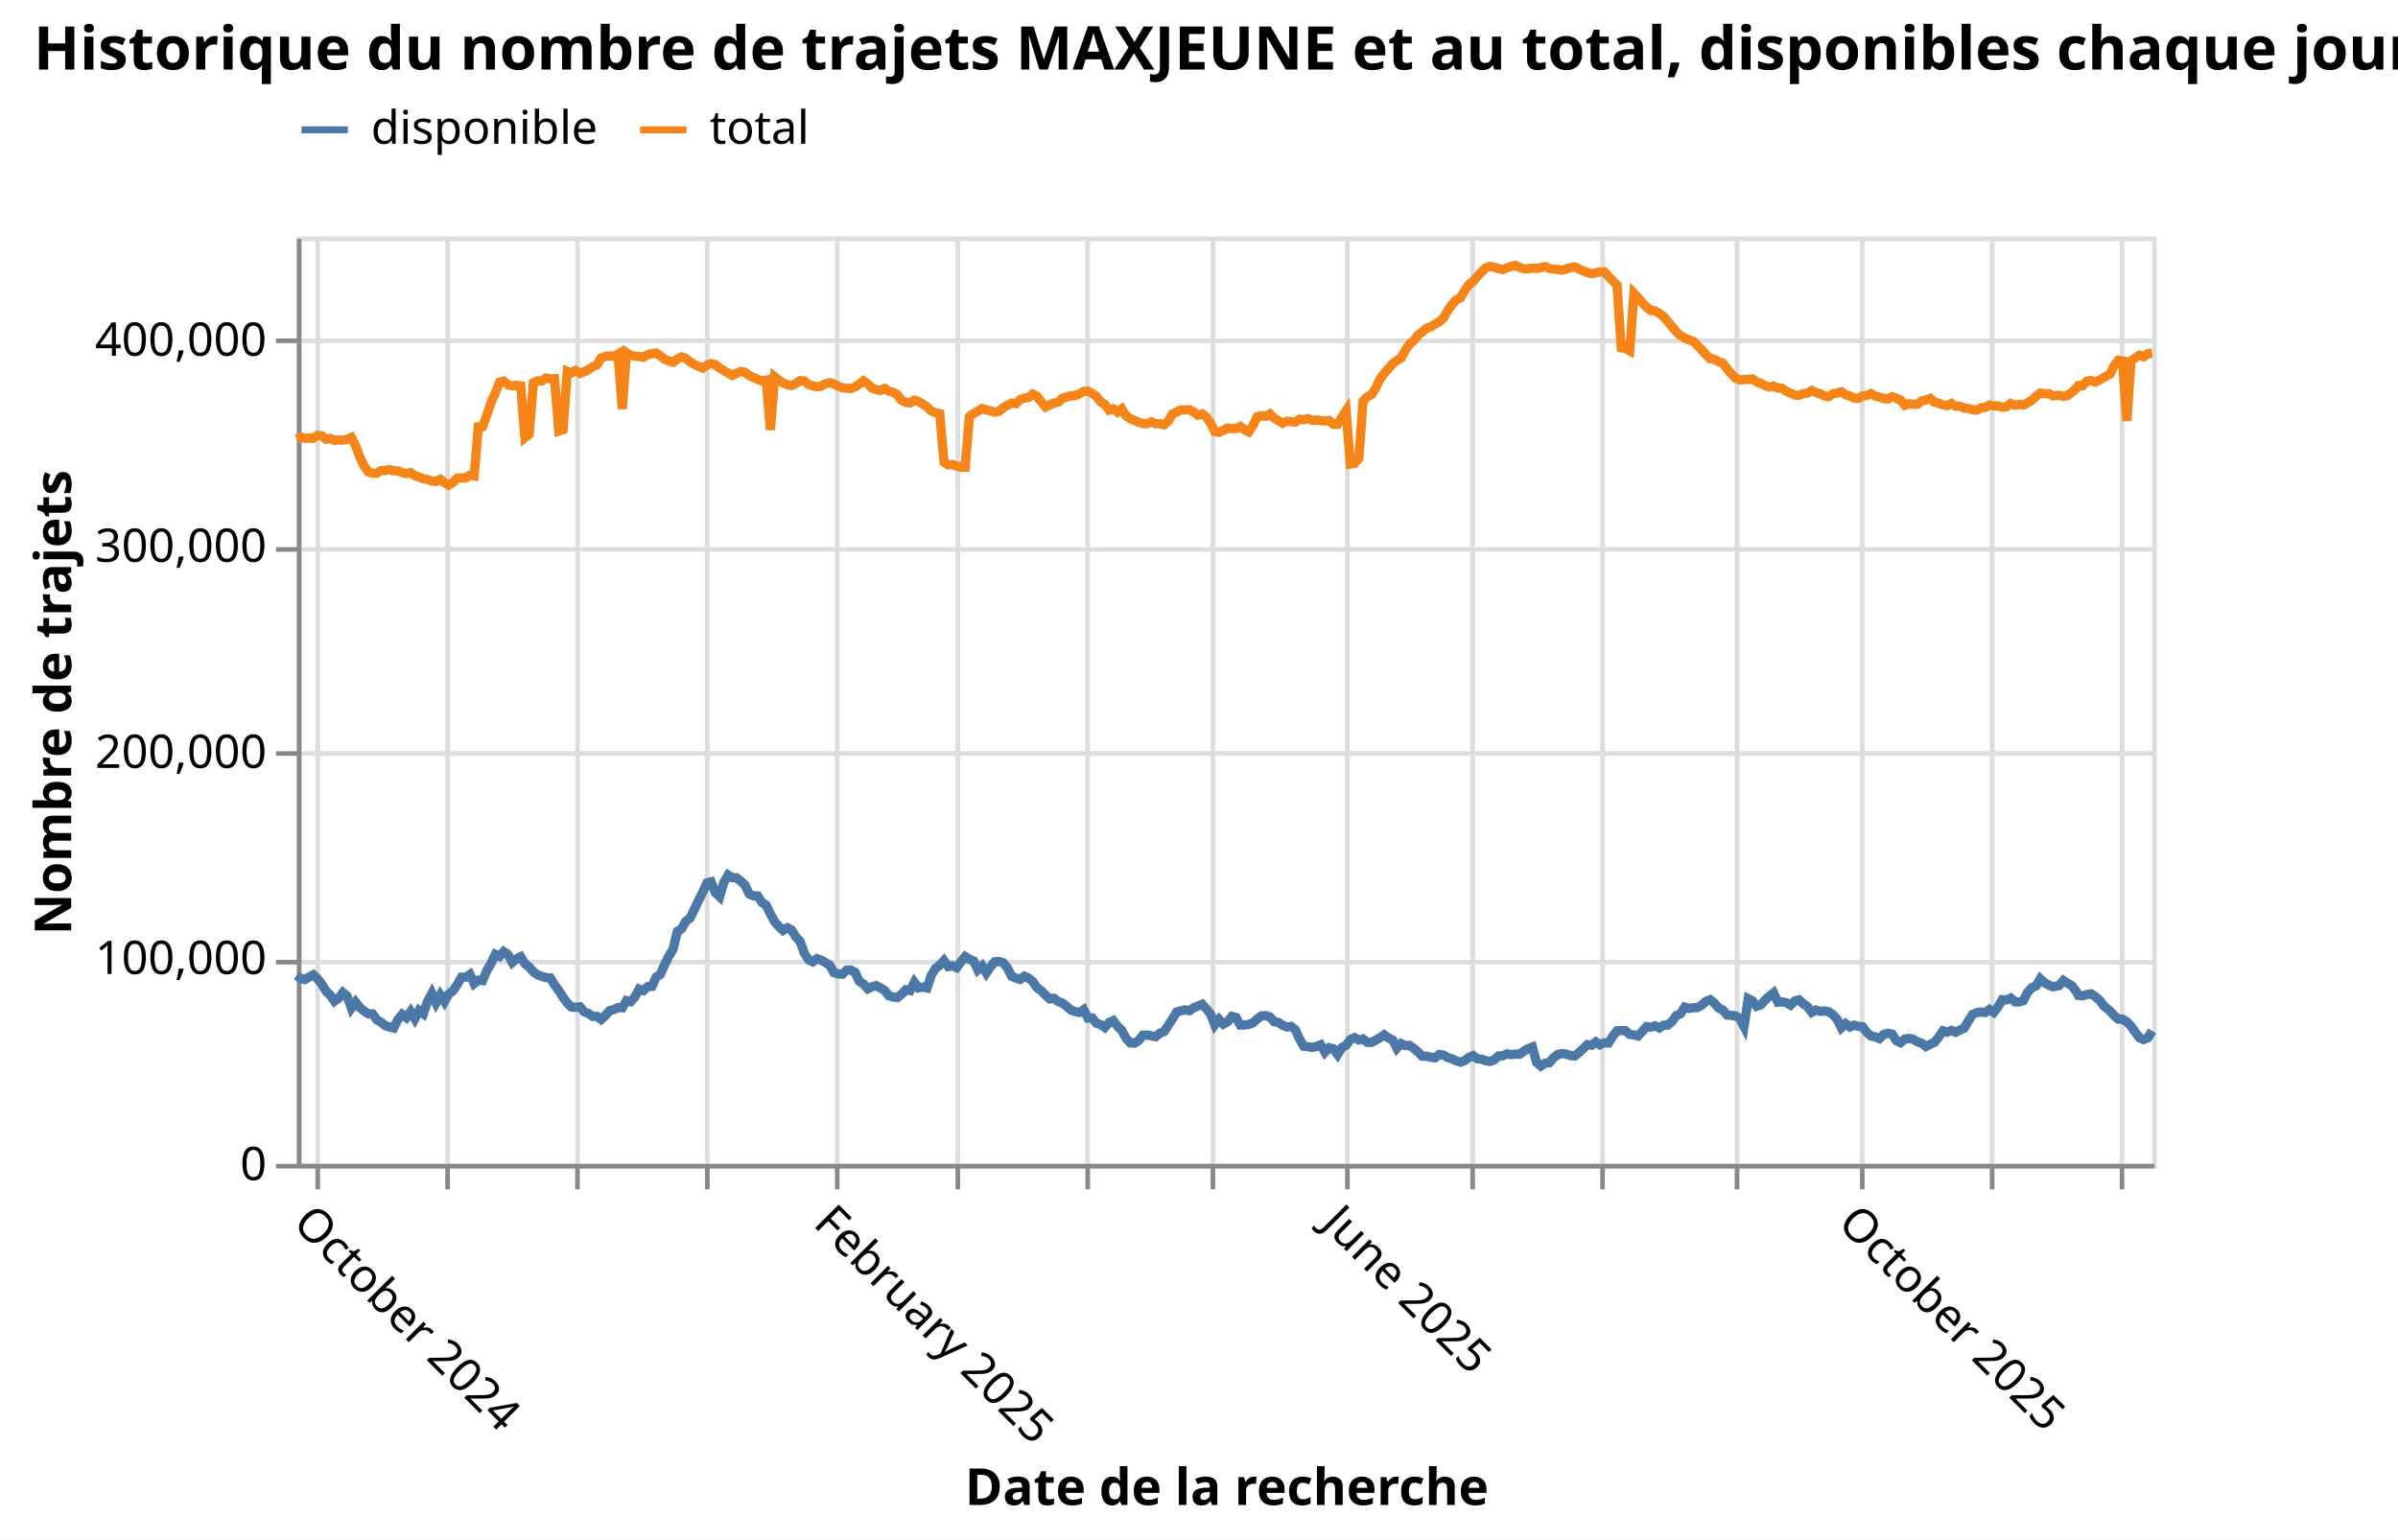
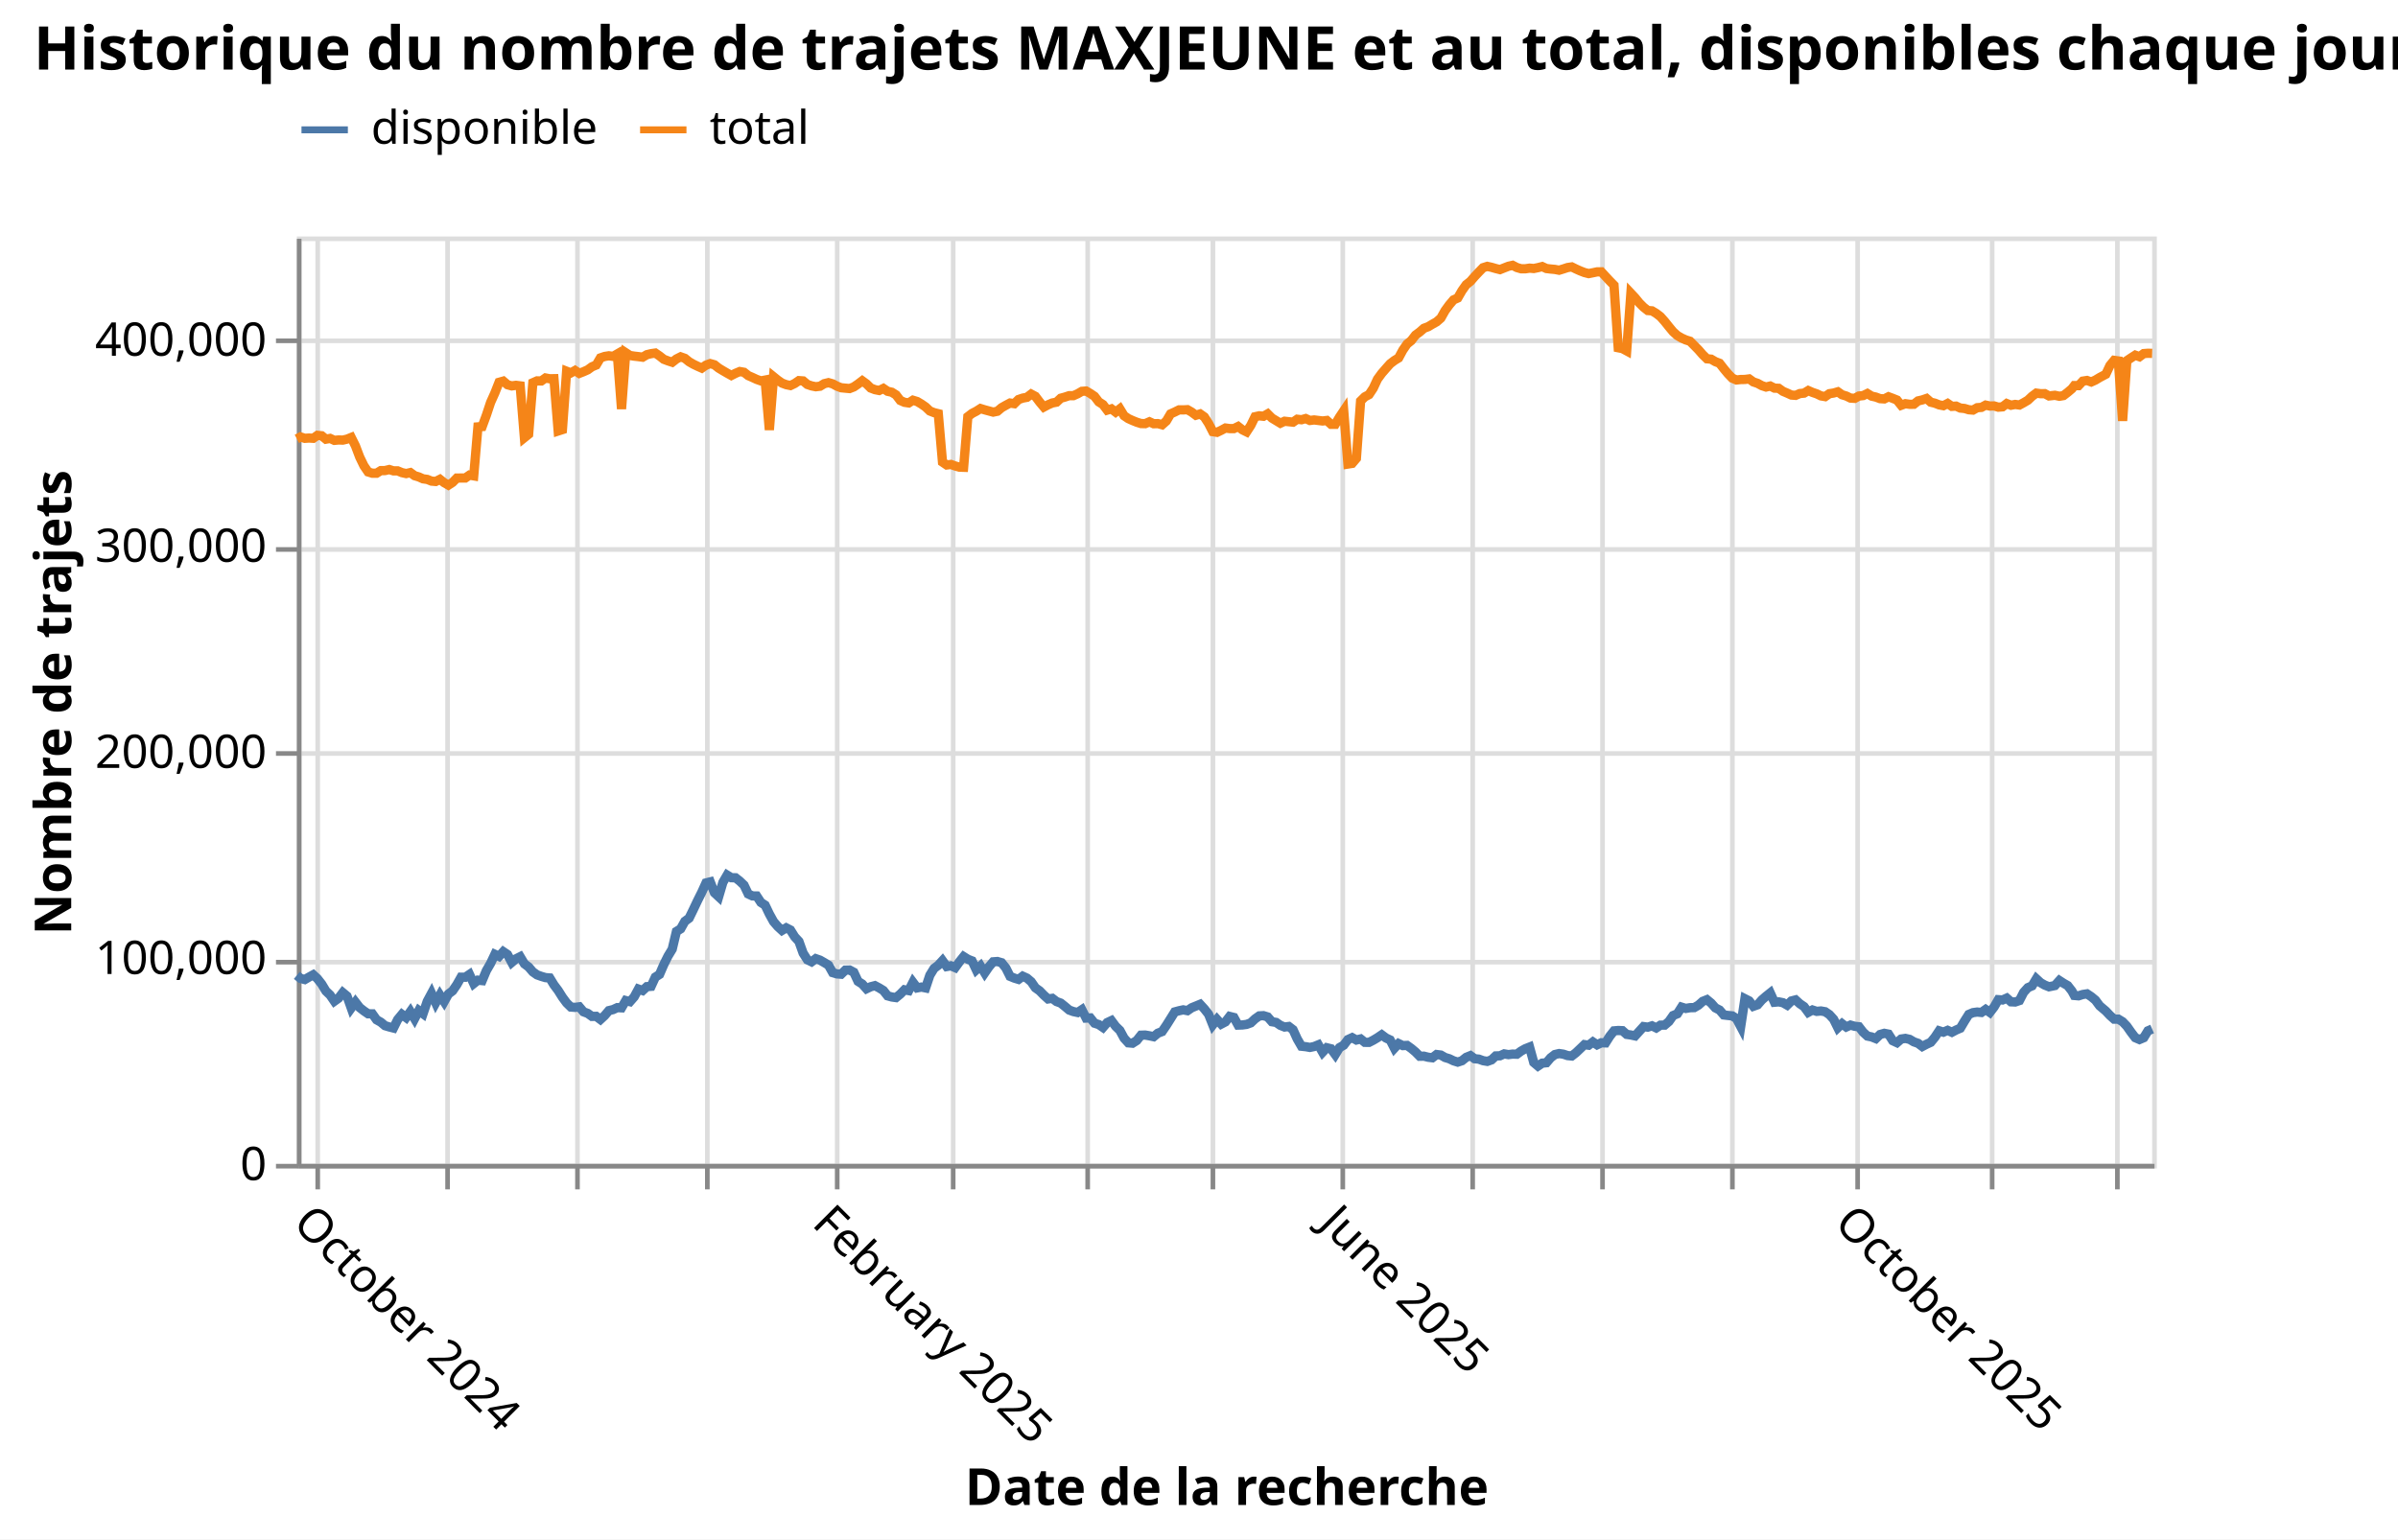
<svg xmlns="http://www.w3.org/2000/svg" version="1.1" class="marks" width="517" height="332" viewBox="0 0 517 332">
  <rect width="517" height="332" fill="white" />
  <g fill="none" stroke-miterlimit="10" transform="translate(64,51)">
    <g class="mark-group role-frame root" role="graphics-object" aria-roledescription="group mark container">
      <g transform="translate(0,0)">
        <path class="background" aria-hidden="true" d="M0.5,0.5h400v200h-400Z" stroke="#ddd" />
        <g>
          <g class="mark-group role-axis" aria-hidden="true">
            <g transform="translate(0.5,200.5)">
              <path class="background" aria-hidden="true" d="M0,0h0v0h0Z" pointer-events="none" />
              <g>
                <g class="mark-rule role-axis-grid" pointer-events="none">
                  <line transform="translate(4,-200)" x2="0" y2="200" stroke="#ddd" stroke-width="1" opacity="1" />
                  <line transform="translate(32,-200)" x2="0" y2="200" stroke="#ddd" stroke-width="1" opacity="1" />
                  <line transform="translate(60,-200)" x2="0" y2="200" stroke="#ddd" stroke-width="1" opacity="1" />
                  <line transform="translate(88,-200)" x2="0" y2="200" stroke="#ddd" stroke-width="1" opacity="1" />
                  <line transform="translate(116,-200)" x2="0" y2="200" stroke="#ddd" stroke-width="1" opacity="1" />
-                   <line transform="translate(142,-200)" x2="0" y2="200" stroke="#ddd" stroke-width="1" opacity="1" />
+                   <line transform="translate(141,-200)" x2="0" y2="200" stroke="#ddd" stroke-width="1" opacity="1" />
                  <line transform="translate(170,-200)" x2="0" y2="200" stroke="#ddd" stroke-width="1" opacity="1" />
                  <line transform="translate(197,-200)" x2="0" y2="200" stroke="#ddd" stroke-width="1" opacity="1" />
-                   <line transform="translate(226,-200)" x2="0" y2="200" stroke="#ddd" stroke-width="1" opacity="1" />
+                   <line transform="translate(225,-200)" x2="0" y2="200" stroke="#ddd" stroke-width="1" opacity="1" />
                  <line transform="translate(253,-200)" x2="0" y2="200" stroke="#ddd" stroke-width="1" opacity="1" />
                  <line transform="translate(281,-200)" x2="0" y2="200" stroke="#ddd" stroke-width="1" opacity="1" />
-                   <line transform="translate(310,-200)" x2="0" y2="200" stroke="#ddd" stroke-width="1" opacity="1" />
-                   <line transform="translate(337,-200)" x2="0" y2="200" stroke="#ddd" stroke-width="1" opacity="1" />
+                   <line transform="translate(309,-200)" x2="0" y2="200" stroke="#ddd" stroke-width="1" opacity="1" />
+                   <line transform="translate(336,-200)" x2="0" y2="200" stroke="#ddd" stroke-width="1" opacity="1" />
                  <line transform="translate(365,-200)" x2="0" y2="200" stroke="#ddd" stroke-width="1" opacity="1" />
-                   <line transform="translate(393,-200)" x2="0" y2="200" stroke="#ddd" stroke-width="1" opacity="1" />
+                   <line transform="translate(392,-200)" x2="0" y2="200" stroke="#ddd" stroke-width="1" opacity="1" />
                </g>
              </g>
              <path class="foreground" aria-hidden="true" d="" pointer-events="none" display="none" />
            </g>
          </g>
          <g class="mark-group role-axis" aria-hidden="true">
            <g transform="translate(0.5,0.5)">
              <path class="background" aria-hidden="true" d="M0,0h0v0h0Z" pointer-events="none" />
              <g>
                <g class="mark-rule role-axis-grid" pointer-events="none">
                  <line transform="translate(0,200)" x2="400" y2="0" stroke="#ddd" stroke-width="1" opacity="1" />
                  <line transform="translate(0,156)" x2="400" y2="0" stroke="#ddd" stroke-width="1" opacity="1" />
                  <line transform="translate(0,111)" x2="400" y2="0" stroke="#ddd" stroke-width="1" opacity="1" />
                  <line transform="translate(0,67)" x2="400" y2="0" stroke="#ddd" stroke-width="1" opacity="1" />
                  <line transform="translate(0,22)" x2="400" y2="0" stroke="#ddd" stroke-width="1" opacity="1" />
                </g>
              </g>
              <path class="foreground" aria-hidden="true" d="" pointer-events="none" display="none" />
            </g>
          </g>
          <g class="mark-group role-axis" role="graphics-symbol" aria-roledescription="axis" aria-label="X-axis titled 'Date de la recherche' for a time scale with values from September 2024 to December 2025">
            <g transform="translate(0.5,200.5)">
              <path class="background" aria-hidden="true" d="M0,0h0v0h0Z" pointer-events="none" />
              <g>
                <g class="mark-rule role-axis-tick" pointer-events="none">
                  <line transform="translate(4,0)" x2="0" y2="5" stroke="#888" stroke-width="1" opacity="1" />
                  <line transform="translate(32,0)" x2="0" y2="5" stroke="#888" stroke-width="1" opacity="1" />
                  <line transform="translate(60,0)" x2="0" y2="5" stroke="#888" stroke-width="1" opacity="1" />
                  <line transform="translate(88,0)" x2="0" y2="5" stroke="#888" stroke-width="1" opacity="1" />
                  <line transform="translate(116,0)" x2="0" y2="5" stroke="#888" stroke-width="1" opacity="1" />
-                   <line transform="translate(142,0)" x2="0" y2="5" stroke="#888" stroke-width="1" opacity="1" />
+                   <line transform="translate(141,0)" x2="0" y2="5" stroke="#888" stroke-width="1" opacity="1" />
                  <line transform="translate(170,0)" x2="0" y2="5" stroke="#888" stroke-width="1" opacity="1" />
                  <line transform="translate(197,0)" x2="0" y2="5" stroke="#888" stroke-width="1" opacity="1" />
-                   <line transform="translate(226,0)" x2="0" y2="5" stroke="#888" stroke-width="1" opacity="1" />
+                   <line transform="translate(225,0)" x2="0" y2="5" stroke="#888" stroke-width="1" opacity="1" />
                  <line transform="translate(253,0)" x2="0" y2="5" stroke="#888" stroke-width="1" opacity="1" />
                  <line transform="translate(281,0)" x2="0" y2="5" stroke="#888" stroke-width="1" opacity="1" />
-                   <line transform="translate(310,0)" x2="0" y2="5" stroke="#888" stroke-width="1" opacity="1" />
-                   <line transform="translate(337,0)" x2="0" y2="5" stroke="#888" stroke-width="1" opacity="1" />
+                   <line transform="translate(309,0)" x2="0" y2="5" stroke="#888" stroke-width="1" opacity="1" />
+                   <line transform="translate(336,0)" x2="0" y2="5" stroke="#888" stroke-width="1" opacity="1" />
                  <line transform="translate(365,0)" x2="0" y2="5" stroke="#888" stroke-width="1" opacity="1" />
-                   <line transform="translate(393,0)" x2="0" y2="5" stroke="#888" stroke-width="1" opacity="1" />
+                   <line transform="translate(392,0)" x2="0" y2="5" stroke="#888" stroke-width="1" opacity="1" />
                </g>
                <g class="mark-text role-axis-label" pointer-events="none">
-                   <text text-anchor="start" transform="translate(3.986073,7) rotate(45) translate(0,8)" font-family="sans-serif" font-size="10px" fill="#000" opacity="1">October 2024</text>
-                   <text text-anchor="start" transform="translate(32.27672,7) rotate(45) translate(0,8)" font-family="sans-serif" font-size="10px" fill="#000" opacity="0">November 2024</text>
-                   <text text-anchor="start" transform="translate(59.65477,7) rotate(45) translate(0,8)" font-family="sans-serif" font-size="10px" fill="#000" opacity="0">December 2024</text>
-                   <text text-anchor="start" transform="translate(87.94543,7) rotate(45) translate(0,8)" font-family="sans-serif" font-size="10px" fill="#000" opacity="0">January 2025</text>
-                   <text text-anchor="start" transform="translate(116.2361,7) rotate(45) translate(0,8)" font-family="sans-serif" font-size="10px" fill="#000" opacity="1">February 2025</text>
-                   <text text-anchor="start" transform="translate(141.7889,7) rotate(45) translate(0,8)" font-family="sans-serif" font-size="10px" fill="#000" opacity="0">March 2025</text>
-                   <text text-anchor="start" transform="translate(170.0796,7) rotate(45) translate(0,8)" font-family="sans-serif" font-size="10px" fill="#000" opacity="0">April 2025</text>
-                   <text text-anchor="start" transform="translate(197.4576,7) rotate(45) translate(0,8)" font-family="sans-serif" font-size="10px" fill="#000" opacity="0">May 2025</text>
-                   <text text-anchor="start" transform="translate(225.7483,7) rotate(45) translate(0,8)" font-family="sans-serif" font-size="10px" fill="#000" opacity="1">June 2025</text>
-                   <text text-anchor="start" transform="translate(253.1263,7) rotate(45) translate(0,8)" font-family="sans-serif" font-size="10px" fill="#000" opacity="0">July 2025</text>
-                   <text text-anchor="start" transform="translate(281.417,7) rotate(45) translate(0,8)" font-family="sans-serif" font-size="10px" fill="#000" opacity="0">August 2025</text>
-                   <text text-anchor="start" transform="translate(309.7076,7) rotate(45) translate(0,8)" font-family="sans-serif" font-size="10px" fill="#000" opacity="0">September 2025</text>
-                   <text text-anchor="start" transform="translate(337.0857,7) rotate(45) translate(0,8)" font-family="sans-serif" font-size="10px" fill="#000" opacity="1">October 2025</text>
-                   <text text-anchor="start" transform="translate(365.3763,7) rotate(45) translate(0,8)" font-family="sans-serif" font-size="10px" fill="#000" opacity="0">November 2025</text>
-                   <text text-anchor="start" transform="translate(392.7544,7) rotate(45) translate(0,8)" font-family="sans-serif" font-size="10px" fill="#000" opacity="0">December 2025</text>
+                   <text text-anchor="start" transform="translate(3.976982,7) rotate(45) translate(0,8)" font-family="sans-serif" font-size="10px" fill="#000" opacity="1">October 2024</text>
+                   <text text-anchor="start" transform="translate(32.20311,7) rotate(45) translate(0,8)" font-family="sans-serif" font-size="10px" fill="#000" opacity="0">November 2024</text>
+                   <text text-anchor="start" transform="translate(59.51872,7) rotate(45) translate(0,8)" font-family="sans-serif" font-size="10px" fill="#000" opacity="0">December 2024</text>
+                   <text text-anchor="start" transform="translate(87.74485,7) rotate(45) translate(0,8)" font-family="sans-serif" font-size="10px" fill="#000" opacity="0">January 2025</text>
+                   <text text-anchor="start" transform="translate(115.971,7) rotate(45) translate(0,8)" font-family="sans-serif" font-size="10px" fill="#000" opacity="1">February 2025</text>
+                   <text text-anchor="start" transform="translate(141.4656,7) rotate(45) translate(0,8)" font-family="sans-serif" font-size="10px" fill="#000" opacity="0">March 2025</text>
+                   <text text-anchor="start" transform="translate(169.6917,7) rotate(45) translate(0,8)" font-family="sans-serif" font-size="10px" fill="#000" opacity="0">April 2025</text>
+                   <text text-anchor="start" transform="translate(197.0073,7) rotate(45) translate(0,8)" font-family="sans-serif" font-size="10px" fill="#000" opacity="0">May 2025</text>
+                   <text text-anchor="start" transform="translate(225.2334,7) rotate(45) translate(0,8)" font-family="sans-serif" font-size="10px" fill="#000" opacity="1">June 2025</text>
+                   <text text-anchor="start" transform="translate(252.549,7) rotate(45) translate(0,8)" font-family="sans-serif" font-size="10px" fill="#000" opacity="0">July 2025</text>
+                   <text text-anchor="start" transform="translate(280.7752,7) rotate(45) translate(0,8)" font-family="sans-serif" font-size="10px" fill="#000" opacity="0">August 2025</text>
+                   <text text-anchor="start" transform="translate(309.0013,7) rotate(45) translate(0,8)" font-family="sans-serif" font-size="10px" fill="#000" opacity="0">September 2025</text>
+                   <text text-anchor="start" transform="translate(336.3169,7) rotate(45) translate(0,8)" font-family="sans-serif" font-size="10px" fill="#000" opacity="1">October 2025</text>
+                   <text text-anchor="start" transform="translate(364.543,7) rotate(45) translate(0,8)" font-family="sans-serif" font-size="10px" fill="#000" opacity="0">November 2025</text>
+                   <text text-anchor="start" transform="translate(391.8586,7) rotate(45) translate(0,8)" font-family="sans-serif" font-size="10px" fill="#000" opacity="0">December 2025</text>
                </g>
                <g class="mark-rule role-axis-domain" pointer-events="none">
                  <line transform="translate(0,0)" x2="400" y2="0" stroke="#888" stroke-width="1" opacity="1" />
                </g>
                <g class="mark-text role-axis-title" pointer-events="none">
                  <text text-anchor="middle" transform="translate(200,73.06063)" font-family="sans-serif" font-size="11px" font-weight="bold" fill="#000" opacity="1">Date de la recherche</text>
                </g>
              </g>
              <path class="foreground" aria-hidden="true" d="" pointer-events="none" display="none" />
            </g>
          </g>
          <g class="mark-group role-axis" role="graphics-symbol" aria-roledescription="axis" aria-label="Y-axis titled 'Nombre de trajets' for a linear scale with values from 0 to 450,000">
            <g transform="translate(0.5,0.5)">
              <path class="background" aria-hidden="true" d="M0,0h0v0h0Z" pointer-events="none" />
              <g>
                <g class="mark-rule role-axis-tick" pointer-events="none">
                  <line transform="translate(0,200)" x2="-5" y2="0" stroke="#888" stroke-width="1" opacity="1" />
                  <line transform="translate(0,156)" x2="-5" y2="0" stroke="#888" stroke-width="1" opacity="1" />
                  <line transform="translate(0,111)" x2="-5" y2="0" stroke="#888" stroke-width="1" opacity="1" />
                  <line transform="translate(0,67)" x2="-5" y2="0" stroke="#888" stroke-width="1" opacity="1" />
                  <line transform="translate(0,22)" x2="-5" y2="0" stroke="#888" stroke-width="1" opacity="1" />
                </g>
                <g class="mark-text role-axis-label" pointer-events="none">
                  <text text-anchor="end" transform="translate(-7,203)" font-family="sans-serif" font-size="10px" fill="#000" opacity="1">0</text>
                  <text text-anchor="end" transform="translate(-7,158.5556)" font-family="sans-serif" font-size="10px" fill="#000" opacity="1">100,000</text>
                  <text text-anchor="end" transform="translate(-7,114.1111)" font-family="sans-serif" font-size="10px" fill="#000" opacity="1">200,000</text>
                  <text text-anchor="end" transform="translate(-7,69.66667)" font-family="sans-serif" font-size="10px" fill="#000" opacity="1">300,000</text>
                  <text text-anchor="end" transform="translate(-7,25.22222)" font-family="sans-serif" font-size="10px" fill="#000" opacity="1">400,000</text>
                </g>
                <g class="mark-rule role-axis-domain" pointer-events="none">
                  <line transform="translate(0,200)" x2="0" y2="-200" stroke="#888" stroke-width="1" opacity="1" />
                </g>
                <g class="mark-text role-axis-title" pointer-events="none">
                  <text text-anchor="middle" transform="translate(-47.14746,100) rotate(-90) translate(0,-2)" font-family="sans-serif" font-size="11px" font-weight="bold" fill="#000" opacity="1">Nombre de trajets</text>
                </g>
              </g>
              <path class="foreground" aria-hidden="true" d="" pointer-events="none" display="none" />
            </g>
          </g>
          <g class="mark-group role-scope pathgroup" role="graphics-object" aria-roledescription="group mark container">
            <g transform="translate(0,0)">
              <path class="background" aria-hidden="true" d="M0,0h400v200h-400Z" />
              <g>
                <g class="mark-line role-mark marks" role="graphics-object" aria-roledescription="line mark container">
-                   <path aria-label="Date de la recherche: September 2024; Nombre de trajets: 91488; variable: disponible" role="graphics-symbol" aria-roledescription="line mark" d="M0,159.339L0.802,160.009L1.715,160.25L2.627,159.721L3.54,159.224L4.452,160.066L5.366,161.226L6.278,162.729L7.19,163.599L8.103,164.927L9.015,164.272L9.928,163.069L10.841,163.83L11.753,166.394L12.666,165.123L13.578,166.305L14.491,167.015L15.404,167.638L16.316,167.648L17.229,168.931L18.142,169.444L19.054,170.203L19.967,170.474L20.879,170.704L21.792,168.872L22.704,167.766L23.617,168.451L24.53,167.16L25.442,168.696L26.355,166.936L27.268,167.617L28.18,164.943L29.099,163.236L30.005,165.275L30.918,163.601L31.831,165.017L32.743,163.38L33.656,162.688L34.568,161.357L35.481,159.746L36.393,159.755L37.308,159.142L38.219,161.116L39.131,160.392L40.044,160.483L40.957,158.316L41.869,156.748L42.784,154.82L43.694,155.253L44.607,154.239L45.52,154.859L46.435,156.557L47.345,155.787L48.258,155.331L49.17,156.853L50.082,157.538L50.995,158.599L51.908,159.242L52.82,159.566L53.733,159.835L54.645,159.906L55.558,161.397L56.471,162.616L57.384,164.062L58.296,165.294L59.209,166.184L60.121,166.252L61.035,166.133L61.946,167.211L62.86,167.551L63.772,168.202L64.684,168.182L65.598,168.864L66.51,168.023L67.422,166.956L68.334,166.728L69.247,166.308L70.16,166.35L71.072,164.781L71.985,165.02L72.898,163.984L73.81,162.302L74.723,162.622L75.635,161.783L76.548,161.712L77.46,159.731L78.373,159.145L79.286,157.033L80.198,155.203L81.111,153.702L82.023,149.882L82.936,149.315L83.849,147.688L84.761,147.022L85.674,145.158L86.587,143.235L87.499,141.419L88.412,139.417L89.324,139.184L90.237,141.537L91.149,142.381L92.062,139.298L92.975,137.729L93.887,138.287L94.8,138.306L95.713,139.025L96.626,139.891L97.538,141.793L98.45,142.216L99.363,142.23L100.276,143.622L101.188,144.212L102.101,146.113L103.013,147.762L103.926,148.816L104.839,149.653L105.751,149.103L106.664,149.572L107.576,151.036L108.489,152.019L109.402,154.556L110.314,155.987L111.227,156.427L112.139,155.749L113.052,156.068L113.965,156.588L114.877,157.142L115.79,158.761L116.702,159.033L117.615,159.104L118.528,158.219L119.44,158.195L120.353,158.685L121.265,160.639L122.178,161.217L123.091,162.238L124.003,161.805L124.916,161.569L125.828,162.052L126.741,162.612L127.654,163.765L128.566,164.016L129.479,164.144L130.391,163.397L131.304,162.463L132.217,162.635L133.129,160.836L134.042,162.052L134.954,161.876L135.867,162.061L136.78,159.33L137.692,157.85L138.605,157.162L139.517,156.173L140.43,157.449L141.343,157.287L142.255,157.682L143.168,156.434L144.08,155.299L144.993,155.873L145.906,156.232L146.818,158.153L147.731,157.316L148.643,158.821L149.556,157.497L150.469,156.43L151.381,156.36L152.294,156.624L153.206,157.757L154.119,159.565L155.032,159.94L155.944,160.216L156.857,159.533L157.769,159.946L158.682,160.72L159.595,162.035L160.507,162.685L161.42,163.619L162.332,164.437L163.245,164.308L164.158,164.997L165.07,165.332L165.983,166.06L166.895,166.832L167.808,167.163L168.721,167.356L169.633,166.756L170.546,168.562L171.458,168.524L172.371,169.668L173.284,169.96L174.196,170.583L175.109,169.531L176.021,169.106L176.934,170.336L177.847,171.222L178.759,172.901L179.672,173.898L180.584,173.981L181.497,173.399L182.41,172.256L183.322,172.224L184.235,172.383L185.147,172.577L186.06,171.82L186.973,171.468L187.885,170.136L188.798,168.69L189.71,167.228L190.623,166.981L191.536,166.786L192.448,166.962L193.361,166.335L194.273,165.966L195.186,165.59L196.099,166.577L197.011,167.733L197.924,170.02L198.836,168.846L199.749,169.858L200.662,169.379L201.574,168.202L202.487,168.43L203.399,170.075L204.312,170.046L205.225,169.925L206.137,169.592L207.05,168.736L207.962,168.091L208.875,168.04L209.788,168.317L210.7,169.349L211.613,169.497L212.525,170.13L213.438,170.491L214.351,170.374L215.263,171.072L216.176,173.061L217.088,174.635L218.001,174.731L218.914,174.89L219.826,174.699L220.739,174.329L221.651,175.925L222.564,174.959L223.477,175.182L224.389,176.424L225.302,174.932L226.214,174.408L227.127,173.2L228.04,172.78L228.952,173.29L229.865,173.061L230.778,173.79L231.69,173.8L232.603,173.333L233.515,172.788L234.428,172.172L235.341,172.853L236.253,173.283L237.166,175.056L238.079,174.065L238.991,174.497L239.904,174.456L240.816,175.107L241.729,175.869L242.641,176.792L243.554,176.778L244.466,177.009L245.379,177.119L246.292,176.421L247.204,176.539L248.117,177.062L249.03,177.335L249.942,177.774L250.855,178.057L251.767,177.759L252.68,177.03L253.593,176.662L254.505,177.327L255.418,177.417L256.33,177.748L257.243,177.901L258.156,177.574L259.068,176.725L259.981,176.693L260.893,176.283L261.806,176.441L262.719,176.327L263.631,176.355L264.544,175.682L265.456,175.172L266.369,174.815L267.282,178.13L268.194,178.902L269.107,178.285L270.019,178.194L270.932,177.128L271.845,176.427L272.758,176.211L273.67,176.344L274.582,176.647L275.496,176.738L276.408,176.03L277.32,175.164L278.233,174.287L279.145,174.413L280.058,173.714L280.971,174.324L281.883,173.887L282.796,173.912L283.708,172.471L284.621,171.321L285.534,171.24L286.447,171.28L287.359,172.08L288.271,172.211L289.184,172.403L290.097,171.398L291.009,170.396L291.922,170.518L292.836,170.236L293.747,170.683L294.66,170.087L295.572,170.074L296.485,169.3L297.398,168.013L298.31,167.635L299.223,166.205L300.135,166.481L301.048,166.323L301.96,166.3L302.873,165.771L303.786,164.96L304.708,164.593L305.611,165.332L306.523,166.362L307.436,166.83L308.349,167.888L309.261,167.998L310.174,168.088L311.086,168.656L311.999,170.384L312.912,164.386L313.824,164.849L314.737,166.016L315.649,165.694L316.562,164.655L317.475,163.862L318.387,163.137L319.3,165.146L320.213,165.064L321.125,165.244L322.038,165.762L322.95,164.872L323.863,164.64L324.776,165.472L325.688,166.088L326.601,167.32L327.513,166.82L328.426,167.115L329.339,167.029L330.251,167.192L331.164,167.811L332.076,168.811L332.989,170.644L333.902,169.776L334.814,170.481L335.727,170.076L336.639,170.333L337.552,170.433L338.465,171.609L339.377,172.44L340.29,172.626L341.202,172.988L342.115,172.106L343.028,171.847L343.94,172.026L344.853,173.442L345.765,173.866L346.678,173.078L347.591,172.944L348.503,173.152L349.416,173.688L350.328,174.006L351.241,174.688L352.153,174.205L353.066,173.786L353.979,172.674L354.891,171.307L355.804,171.597L356.717,171.21L357.629,171.624L358.542,171.142L359.454,170.751L360.367,169.213L361.281,167.775L362.192,167.387L363.105,167.261L364.017,167.35L364.93,166.703L365.843,167.341L366.755,166.164L367.668,164.592L368.58,164.66L369.493,164.254L370.406,165.054L371.318,165.095L372.231,164.783L373.143,163.01L374.056,162.001L374.969,161.608L375.881,160.09L376.794,160.927L377.707,161.446L378.619,161.809L379.899,161.546L380.868,160.467L381.75,161.036L382.66,161.558L383.572,162.723L384.095,163.683L385.007,163.763L385.92,163.474L386.832,163.335L387.745,163.94L388.658,164.694L389.57,165.922L390.896,167.04L391.786,167.981L392.699,168.795L393.612,168.795L394.524,169.349L395.437,170.304L396.349,171.598L397.262,172.795L398.174,173.184L399.087,172.799L400,171.315" stroke="#4c78a8" stroke-width="2" />
+                   <path aria-label="Date de la recherche: September 2024; Nombre de trajets: 91488; variable: disponible" role="graphics-symbol" aria-roledescription="line mark" d="M0,159.339L0.8,160.009L1.711,160.25L2.621,159.721L3.532,159.224L4.442,160.066L5.353,161.226L6.264,162.729L7.174,163.599L8.084,164.927L8.995,164.272L9.905,163.069L10.816,163.83L11.726,166.394L12.637,165.123L13.548,166.305L14.458,167.015L15.369,167.638L16.279,167.648L17.19,168.931L18.1,169.444L19.011,170.203L19.921,170.474L20.832,170.704L21.742,168.872L22.653,167.766L23.563,168.451L24.474,167.16L25.384,168.696L26.295,166.936L27.205,167.617L28.116,164.943L29.033,163.236L29.937,165.275L30.848,163.601L31.758,165.017L32.668,163.38L33.58,162.688L34.489,161.357L35.4,159.746L36.31,159.755L37.223,159.142L38.132,161.116L39.042,160.392L39.953,160.483L40.863,158.316L41.774,156.748L42.686,154.82L43.595,155.253L44.505,154.239L45.416,154.859L46.329,156.557L47.237,155.787L48.148,155.331L49.058,156.853L49.968,157.538L50.879,158.599L51.789,159.242L52.7,159.566L53.61,159.835L54.521,159.906L55.431,161.397L56.342,162.616L57.253,164.062L58.163,165.294L59.074,166.184L59.984,166.252L60.895,166.133L61.805,167.211L62.716,167.551L63.626,168.202L64.537,168.182L65.448,168.864L66.358,168.023L67.268,166.956L68.179,166.728L69.089,166.308L70,166.35L70.91,164.781L71.821,165.02L72.731,163.984L73.642,162.302L74.552,162.622L75.463,161.783L76.373,161.712L77.284,159.731L78.194,159.145L79.105,157.033L80.015,155.203L80.926,153.702L81.836,149.882L82.747,149.315L83.657,147.688L84.568,147.022L85.478,145.158L86.389,143.235L87.3,141.419L88.21,139.417L89.121,139.184L90.031,141.537L90.942,142.381L91.852,139.298L92.763,137.729L93.673,138.287L94.584,138.306L95.494,139.025L96.405,139.891L97.316,141.793L98.226,142.216L99.136,142.23L100.047,143.622L100.957,144.212L101.868,146.113L102.778,147.762L103.689,148.816L104.599,149.653L105.51,149.103L106.42,149.572L107.331,151.036L108.241,152.019L109.152,154.556L110.063,155.987L110.973,156.427L111.883,155.749L112.794,156.068L113.705,156.588L114.615,157.142L115.526,158.761L116.436,159.033L117.347,159.104L118.257,158.219L119.168,158.195L120.078,158.685L120.989,160.639L121.899,161.217L122.81,162.238L123.72,161.805L124.631,161.569L125.541,162.052L126.452,162.612L127.363,163.765L128.273,164.016L129.183,164.144L130.094,163.397L131.004,162.463L131.915,162.635L132.826,160.836L133.736,162.052L134.647,161.876L135.557,162.061L136.468,159.33L137.378,157.85L138.289,157.162L139.199,156.173L140.11,157.449L141.02,157.287L141.931,157.682L142.841,156.434L143.752,155.299L144.662,155.873L145.573,156.232L146.483,158.153L147.394,157.316L148.304,158.821L149.215,157.497L150.125,156.43L151.036,156.36L151.946,156.624L152.857,157.757L153.767,159.565L154.678,159.94L155.589,160.216L156.499,159.533L157.41,159.946L158.32,160.72L159.231,162.035L160.141,162.685L161.052,163.619L161.962,164.437L162.873,164.308L163.783,164.997L164.694,165.332L165.604,166.06L166.515,166.832L167.425,167.163L168.336,167.356L169.246,166.756L170.157,168.562L171.067,168.524L171.978,169.668L172.888,169.96L173.799,170.583L174.709,169.531L175.62,169.106L176.53,170.336L177.441,171.222L178.351,172.901L179.262,173.898L180.173,173.981L181.083,173.399L181.994,172.256L182.904,172.224L183.815,172.383L184.725,172.577L185.636,171.82L186.546,171.468L187.457,170.136L188.367,168.69L189.278,167.228L190.188,166.981L191.099,166.786L192.009,166.962L192.92,166.335L193.83,165.966L194.741,165.59L195.651,166.577L196.562,167.733L197.472,170.02L198.383,168.846L199.293,169.858L200.204,169.379L201.114,168.202L202.025,168.43L202.936,170.075L203.846,170.046L204.757,169.925L205.667,169.592L206.578,168.736L207.488,168.091L208.399,168.04L209.309,168.317L210.22,169.349L211.13,169.497L212.041,170.13L212.951,170.491L213.862,170.374L214.772,171.072L215.683,173.061L216.593,174.635L217.504,174.731L218.414,174.89L219.325,174.699L220.235,174.329L221.146,175.925L222.056,174.959L222.967,175.182L223.878,176.424L224.788,174.932L225.699,174.408L226.609,173.2L227.52,172.78L228.43,173.29L229.341,173.061L230.251,173.79L231.162,173.8L232.072,173.333L232.983,172.788L233.893,172.172L234.804,172.853L235.714,173.283L236.625,175.056L237.536,174.065L238.446,174.497L239.357,174.456L240.267,175.107L241.177,175.869L242.088,176.792L242.998,176.778L243.909,177.009L244.819,177.119L245.73,176.421L246.64,176.539L247.551,177.062L248.462,177.335L249.372,177.774L250.283,178.057L251.193,177.759L252.104,177.03L253.014,176.662L253.925,177.327L254.835,177.417L255.746,177.748L256.656,177.901L257.567,177.574L258.477,176.725L259.388,176.693L260.298,176.283L261.209,176.441L262.12,176.327L263.03,176.355L263.941,175.682L264.851,175.172L265.762,174.815L266.672,178.13L267.582,178.902L268.493,178.285L269.403,178.194L270.314,177.128L271.225,176.427L272.135,176.211L273.046,176.344L273.956,176.647L274.867,176.738L275.777,176.03L276.688,175.164L277.598,174.287L278.509,174.413L279.419,173.714L280.33,174.324L281.24,173.887L282.151,173.912L283.061,172.471L283.972,171.321L284.882,171.24L285.793,171.28L286.703,172.08L287.614,172.211L288.524,172.403L289.435,171.398L290.345,170.396L291.256,170.518L292.168,170.236L293.077,170.683L293.988,170.087L294.898,170.074L295.809,169.3L296.719,168.013L297.63,167.635L298.54,166.205L299.451,166.481L300.361,166.323L301.272,166.3L302.182,165.771L303.093,164.96L304.013,164.593L304.914,165.332L305.824,166.362L306.735,166.83L307.646,167.888L308.556,167.998L309.467,168.088L310.377,168.656L311.288,170.384L312.198,164.386L313.109,164.849L314.019,166.016L314.93,165.694L315.84,164.655L316.751,163.862L317.661,163.137L318.572,165.146L319.482,165.064L320.393,165.244L321.303,165.762L322.214,164.872L323.124,164.64L324.035,165.472L324.945,166.088L325.856,167.32L326.766,166.82L327.677,167.115L328.587,167.029L329.498,167.192L330.408,167.811L331.319,168.811L332.229,170.644L333.14,169.776L334.051,170.481L334.961,170.076L335.872,170.333L336.782,170.433L337.693,171.609L338.603,172.44L339.514,172.626L340.424,172.988L341.335,172.106L342.245,171.847L343.156,172.026L344.066,173.442L344.977,173.866L345.887,173.078L346.798,172.944L347.708,173.152L348.619,173.688L349.529,174.006L350.44,174.688L351.35,174.205L352.261,173.786L353.172,172.674L354.082,171.307L354.993,171.597L355.903,171.21L356.813,171.624L357.724,171.142L358.635,170.751L359.545,169.213L360.457,167.775L361.366,167.387L362.277,167.261L363.187,167.35L364.098,166.703L365.008,167.341L365.919,166.164L366.829,164.592L367.74,164.66L368.65,164.254L369.561,165.054L370.471,165.095L371.382,164.783L372.292,163.01L373.203,162.001L374.113,161.608L375.024,160.09L375.934,160.927L376.846,161.446L377.755,161.809L379.032,161.546L380,160.467L380.879,161.036L381.787,161.558L382.697,162.723L383.219,163.683L384.129,163.763L385.04,163.474L385.95,163.335L386.861,163.94L387.771,164.694L388.682,165.922L390.004,167.04L390.892,167.981L391.803,168.795L392.714,168.795L393.624,169.349L394.535,170.304L395.445,171.598L396.356,172.795L397.266,173.184L398.176,172.799L399.088,171.315L400,170.919" stroke="#4c78a8" stroke-width="2" />
                </g>
              </g>
              <path class="foreground" aria-hidden="true" d="" display="none" />
            </g>
            <g transform="translate(0,0)">
              <path class="background" aria-hidden="true" d="M0,0h400v200h-400Z" />
              <g>
                <g class="mark-line role-mark marks" role="graphics-object" aria-roledescription="line mark container">
-                   <path aria-label="Date de la recherche: September 2024; Nombre de trajets: 351801; variable: total" role="graphics-symbol" aria-roledescription="line mark" d="M0,43.644L0.802,43.23L1.715,43.532L2.627,43.471L3.54,43.523L4.452,42.888L5.366,42.975L6.278,43.715L7.19,43.55L8.103,43.967L9.015,43.883L9.928,43.916L10.841,43.705L11.753,43.343L12.666,45.168L13.578,47.57L14.491,49.451L15.404,50.78L16.316,51.056L17.229,51.055L18.142,50.496L19.054,50.482L19.967,50.263L20.879,50.547L21.792,50.55L22.704,50.929L23.617,51.131L24.53,50.923L25.442,51.584L26.355,51.856L27.268,52.263L28.18,52.39L29.099,52.759L30.005,52.836L30.918,52.374L31.831,53.093L32.743,53.62L33.656,53.032L34.568,52.105L35.481,52.092L36.393,52.091L37.308,51.462L38.219,51.622L39.131,41.063L40.044,40.994L40.957,38.53L41.869,35.785L42.784,33.752L43.694,31.452L44.607,31.196L45.52,31.976L46.435,32.224L47.345,32.1L48.258,32.214L49.17,43.381L50.082,42.648L50.995,31.545L51.908,31.141L52.82,31.16L53.733,30.515L54.645,30.687L55.558,30.67L56.471,41.943L57.384,41.649L58.296,29.061L59.209,29.416L60.121,28.902L61.035,29.519L61.946,29.164L62.86,28.757L63.772,28.1L64.684,27.722L65.598,26.185L66.51,25.875L67.422,25.729L68.334,25.856L69.247,25.331L70.16,37.198L71.072,25.074L71.985,25.668L72.898,25.804L73.81,25.909L74.723,26.032L75.635,25.492L76.548,25.271L77.46,25.142L78.373,25.764L79.286,26.482L80.198,26.828L81.111,27.121L82.023,26.415L82.936,25.957L83.849,26.279L84.761,27.016L85.674,27.544L86.587,27.983L87.499,28.387L88.412,27.747L89.324,27.414L90.237,27.669L91.149,28.387L92.062,28.939L92.975,29.468L93.887,29.973L94.8,29.508L95.713,29.126L96.626,29.288L97.538,30.003L98.45,30.398L99.363,30.824L100.276,31.144L101.188,30.97L102.101,41.714L103.013,30.252L103.926,30.988L104.839,31.619L105.751,31.958L106.664,32.143L107.576,31.707L108.489,31.087L109.402,31.152L110.314,31.917L111.227,32.222L112.139,32.403L113.052,32.294L113.965,31.743L114.877,31.524L115.79,31.784L116.702,32.277L117.615,32.624L118.528,32.712L119.44,32.796L120.353,32.445L121.265,31.822L122.178,31.126L123.091,31.789L124.003,32.685L124.916,33.031L125.828,33.212L126.741,32.773L127.654,33.388L128.566,33.592L129.479,34.164L130.391,35.362L131.304,35.763L132.217,35.899L133.129,35.315L134.042,35.592L134.954,36.133L135.867,36.764L136.78,37.632L137.692,37.992L138.605,38.217L139.517,48.657L140.43,49.276L141.343,49.164L142.255,49.493L143.168,49.746L144.08,49.778L144.993,38.859L145.906,38.161L146.818,37.686L147.731,37.108L148.643,37.387L149.556,37.632L150.469,37.878L151.381,37.688L152.294,36.921L153.206,36.403L154.119,35.921L155.032,36.056L155.944,35.163L156.857,34.855L157.769,34.686L158.682,33.996L159.595,34.483L160.507,35.695L161.42,36.783L162.332,36.296L163.245,35.908L164.158,35.731L165.07,34.88L165.983,34.631L166.895,34.328L167.808,34.329L168.721,33.922L169.633,33.396L170.546,33.329L171.458,33.858L172.371,34.476L173.284,35.666L174.196,36.248L175.109,37.45L176.021,37.177L176.934,37.877L177.847,37.17L178.759,38.661L179.672,39.278L180.584,39.69L181.497,40.057L182.41,40.341L183.322,40.363L184.235,39.966L185.147,40.384L186.06,40.357L186.973,40.606L187.885,39.799L188.798,38.261L189.71,37.851L190.623,37.399L191.536,37.4L192.448,37.352L193.361,37.876L194.273,38.551L195.186,38.273L196.099,38.913L197.011,40.323L197.924,42.092L198.836,42.238L199.749,41.801L200.662,41.309L201.574,41.427L202.487,41.43L203.399,40.981L204.312,41.689L205.225,42.137L206.137,40.74L207.05,38.877L207.962,38.676L208.875,38.774L209.788,38.256L210.7,39.166L211.613,39.717L212.525,40.268L213.438,39.847L214.351,39.945L215.263,40.043L216.176,39.415L217.088,39.523L218.001,39.268L218.914,39.68L219.826,39.566L220.739,39.679L221.651,39.789L222.564,39.682L223.477,40.502L224.389,40.502L225.302,38.96L226.214,37.599L227.127,49.079L228.04,48.936L228.952,47.866L229.865,35.477L230.778,34.581L231.69,34.1L232.603,32.722L233.515,30.764L234.428,29.522L235.341,28.472L236.253,27.45L237.166,26.752L238.079,26.195L238.991,24.508L239.904,23.186L240.816,22.453L241.729,21.27L242.641,20.594L243.554,19.795L244.466,19.459L245.379,18.917L246.292,18.407L247.204,17.611L248.117,15.996L249.03,14.744L249.942,13.67L250.855,13.268L251.767,11.688L252.68,10.401L253.593,9.68L254.505,8.634L255.418,7.666L256.33,6.733L257.243,6.447L258.156,6.648L259.068,6.913L259.981,7.142L260.893,6.778L261.806,6.423L262.719,6.221L263.631,6.697L264.544,6.961L265.456,6.967L266.369,6.828L267.282,6.909L268.194,6.72L269.107,6.489L270.019,6.91L270.932,7.019L271.845,7.102L272.758,7.276L273.67,7L274.582,6.7L275.496,6.562L276.408,7.013L277.32,7.419L278.233,7.774L279.145,8.004L280.058,7.824L280.971,7.632L281.883,7.624L282.796,8.608L283.708,9.588L284.621,10.514L285.534,23.998L286.447,24.18L287.359,24.671L288.271,12.251L289.184,13.22L290.097,14.339L291.009,15.249L291.922,15.966L292.836,16.04L293.747,16.588L294.66,17.289L295.572,18.311L296.485,19.453L297.398,20.548L298.31,21.367L299.223,21.895L300.135,22.307L301.048,22.592L301.96,23.508L302.873,24.434L303.786,25.478L304.708,26.376L305.611,26.459L306.523,26.994L307.436,27.342L308.349,28.512L309.261,29.606L310.174,30.551L311.086,30.946L311.999,30.848L312.912,30.833L313.824,30.717L314.737,31.369L315.649,31.672L316.562,32.168L317.475,32.468L318.387,32.252L319.3,32.707L320.213,32.744L321.125,33.391L322.038,33.776L322.95,34.194L323.863,34.264L324.776,33.874L325.688,33.784L326.601,33.23L327.513,33.629L328.426,33.935L329.339,34.376L330.251,34.532L331.164,33.903L332.076,33.763L332.989,33.499L333.902,34.137L334.814,34.408L335.727,34.85L336.639,34.911L337.552,34.408L338.465,34.312L339.377,33.871L340.29,34.43L341.202,34.635L342.115,34.972L343.028,35.029L343.94,34.567L344.853,34.906L345.765,35.273L346.678,36.404L347.591,36.064L348.503,36.193L349.416,36.184L350.328,35.46L351.241,35.25L352.153,34.94L353.066,35.736L353.979,35.958L354.891,36.317L355.804,36.487L356.717,36.016L357.629,36.638L358.542,36.584L359.454,37.003L360.367,37.092L361.281,37.367L362.192,37.441L363.105,36.927L364.017,36.857L364.93,36.367L365.843,36.565L366.755,36.544L367.668,36.812L368.58,36.737L369.493,36.034L370.406,36.394L371.318,36.221L372.231,36.347L373.143,35.854L374.056,35.315L374.969,34.461L375.881,33.782L376.794,33.904L377.707,33.897L378.619,34.39L379.899,34.251L380.868,34.461L381.75,34.308L382.66,33.611L383.572,32.839L384.095,32.159L385.007,32.164L385.92,31.195L386.832,31.053L387.745,31.379L388.658,30.967L389.57,30.417L390.896,29.717L391.786,27.828L392.699,26.715L393.612,26.84L394.524,39.755L395.437,26.792L396.349,26.18L397.262,25.597L398.174,25.931L399.087,25.256L400,25.185" stroke="#f58518" stroke-width="2" />
+                   <path aria-label="Date de la recherche: September 2024; Nombre de trajets: 351801; variable: total" role="graphics-symbol" aria-roledescription="line mark" d="M0,43.644L0.8,43.23L1.711,43.532L2.621,43.471L3.532,43.523L4.442,42.888L5.353,42.975L6.264,43.715L7.174,43.55L8.084,43.967L8.995,43.883L9.905,43.916L10.816,43.705L11.726,43.343L12.637,45.168L13.548,47.57L14.458,49.451L15.369,50.78L16.279,51.056L17.19,51.055L18.1,50.496L19.011,50.482L19.921,50.263L20.832,50.547L21.742,50.55L22.653,50.929L23.563,51.131L24.474,50.923L25.384,51.584L26.295,51.856L27.205,52.263L28.116,52.39L29.033,52.759L29.937,52.836L30.848,52.374L31.758,53.093L32.668,53.62L33.58,53.032L34.489,52.105L35.4,52.092L36.31,52.091L37.223,51.462L38.132,51.622L39.042,41.063L39.953,40.994L40.863,38.53L41.774,35.785L42.686,33.752L43.595,31.452L44.505,31.196L45.416,31.976L46.329,32.224L47.237,32.1L48.148,32.214L49.058,43.381L49.968,42.648L50.879,31.545L51.789,31.141L52.7,31.16L53.61,30.515L54.521,30.687L55.431,30.67L56.342,41.943L57.253,41.649L58.163,29.061L59.074,29.416L59.984,28.902L60.895,29.519L61.805,29.164L62.716,28.757L63.626,28.1L64.537,27.722L65.448,26.185L66.358,25.875L67.268,25.729L68.179,25.856L69.089,25.331L70,37.198L70.91,25.074L71.821,25.668L72.731,25.804L73.642,25.909L74.552,26.032L75.463,25.492L76.373,25.271L77.284,25.142L78.194,25.764L79.105,26.482L80.015,26.828L80.926,27.121L81.836,26.415L82.747,25.957L83.657,26.279L84.568,27.016L85.478,27.544L86.389,27.983L87.3,28.387L88.21,27.747L89.121,27.414L90.031,27.669L90.942,28.387L91.852,28.939L92.763,29.468L93.673,29.973L94.584,29.508L95.494,29.126L96.405,29.288L97.316,30.003L98.226,30.398L99.136,30.824L100.047,31.144L100.957,30.97L101.868,41.714L102.778,30.252L103.689,30.988L104.599,31.619L105.51,31.958L106.42,32.143L107.331,31.707L108.241,31.087L109.152,31.152L110.063,31.917L110.973,32.222L111.883,32.403L112.794,32.294L113.705,31.743L114.615,31.524L115.526,31.784L116.436,32.277L117.347,32.624L118.257,32.712L119.168,32.796L120.078,32.445L120.989,31.822L121.899,31.126L122.81,31.789L123.72,32.685L124.631,33.031L125.541,33.212L126.452,32.773L127.363,33.388L128.273,33.592L129.183,34.164L130.094,35.362L131.004,35.763L131.915,35.899L132.826,35.315L133.736,35.592L134.647,36.133L135.557,36.764L136.468,37.632L137.378,37.992L138.289,38.217L139.199,48.657L140.11,49.276L141.02,49.164L141.931,49.493L142.841,49.746L143.752,49.778L144.662,38.859L145.573,38.161L146.483,37.686L147.394,37.108L148.304,37.387L149.215,37.632L150.125,37.878L151.036,37.688L151.946,36.921L152.857,36.403L153.767,35.921L154.678,36.056L155.589,35.163L156.499,34.855L157.41,34.686L158.32,33.996L159.231,34.483L160.141,35.695L161.052,36.783L161.962,36.296L162.873,35.908L163.783,35.731L164.694,34.88L165.604,34.631L166.515,34.328L167.425,34.329L168.336,33.922L169.246,33.396L170.157,33.329L171.067,33.858L171.978,34.476L172.888,35.666L173.799,36.248L174.709,37.45L175.62,37.177L176.53,37.877L177.441,37.17L178.351,38.661L179.262,39.278L180.173,39.69L181.083,40.057L181.994,40.341L182.904,40.363L183.815,39.966L184.725,40.384L185.636,40.357L186.546,40.606L187.457,39.799L188.367,38.261L189.278,37.851L190.188,37.399L191.099,37.4L192.009,37.352L192.92,37.876L193.83,38.551L194.741,38.273L195.651,38.913L196.562,40.323L197.472,42.092L198.383,42.238L199.293,41.801L200.204,41.309L201.114,41.427L202.025,41.43L202.936,40.981L203.846,41.689L204.757,42.137L205.667,40.74L206.578,38.877L207.488,38.676L208.399,38.774L209.309,38.256L210.22,39.166L211.13,39.717L212.041,40.268L212.951,39.847L213.862,39.945L214.772,40.043L215.683,39.415L216.593,39.523L217.504,39.268L218.414,39.68L219.325,39.566L220.235,39.679L221.146,39.789L222.056,39.682L222.967,40.502L223.878,40.502L224.788,38.96L225.699,37.599L226.609,49.079L227.52,48.936L228.43,47.866L229.341,35.477L230.251,34.581L231.162,34.1L232.072,32.722L232.983,30.764L233.893,29.522L234.804,28.472L235.714,27.45L236.625,26.752L237.536,26.195L238.446,24.508L239.357,23.186L240.267,22.453L241.177,21.27L242.088,20.594L242.998,19.795L243.909,19.459L244.819,18.917L245.73,18.407L246.64,17.611L247.551,15.996L248.462,14.744L249.372,13.67L250.283,13.268L251.193,11.688L252.104,10.401L253.014,9.68L253.925,8.634L254.835,7.666L255.746,6.733L256.656,6.447L257.567,6.648L258.477,6.913L259.388,7.142L260.298,6.778L261.209,6.423L262.12,6.221L263.03,6.697L263.941,6.961L264.851,6.967L265.762,6.828L266.672,6.909L267.582,6.72L268.493,6.489L269.403,6.91L270.314,7.019L271.225,7.102L272.135,7.276L273.046,7L273.956,6.7L274.867,6.562L275.777,7.013L276.688,7.419L277.598,7.774L278.509,8.004L279.419,7.824L280.33,7.632L281.24,7.624L282.151,8.608L283.061,9.588L283.972,10.514L284.882,23.998L285.793,24.18L286.703,24.671L287.614,12.251L288.524,13.22L289.435,14.339L290.345,15.249L291.256,15.966L292.168,16.04L293.077,16.588L293.988,17.289L294.898,18.311L295.809,19.453L296.719,20.548L297.63,21.367L298.54,21.895L299.451,22.307L300.361,22.592L301.272,23.508L302.182,24.434L303.093,25.478L304.013,26.376L304.914,26.459L305.824,26.994L306.735,27.342L307.646,28.512L308.556,29.606L309.467,30.551L310.377,30.946L311.288,30.848L312.198,30.833L313.109,30.717L314.019,31.369L314.93,31.672L315.84,32.168L316.751,32.468L317.661,32.252L318.572,32.707L319.482,32.744L320.393,33.391L321.303,33.776L322.214,34.194L323.124,34.264L324.035,33.874L324.945,33.784L325.856,33.23L326.766,33.629L327.677,33.935L328.587,34.376L329.498,34.532L330.408,33.903L331.319,33.763L332.229,33.499L333.14,34.137L334.051,34.408L334.961,34.85L335.872,34.911L336.782,34.408L337.693,34.312L338.603,33.871L339.514,34.43L340.424,34.635L341.335,34.972L342.245,35.029L343.156,34.567L344.066,34.906L344.977,35.273L345.887,36.404L346.798,36.064L347.708,36.193L348.619,36.184L349.529,35.46L350.44,35.25L351.35,34.94L352.261,35.736L353.172,35.958L354.082,36.317L354.993,36.487L355.903,36.016L356.813,36.638L357.724,36.584L358.635,37.003L359.545,37.092L360.457,37.367L361.366,37.441L362.277,36.927L363.187,36.857L364.098,36.367L365.008,36.565L365.919,36.544L366.829,36.812L367.74,36.737L368.65,36.034L369.561,36.394L370.471,36.221L371.382,36.347L372.292,35.854L373.203,35.315L374.113,34.461L375.024,33.782L375.934,33.904L376.846,33.897L377.755,34.39L379.032,34.251L380,34.461L380.879,34.308L381.787,33.611L382.697,32.839L383.219,32.159L384.129,32.164L385.04,31.195L385.95,31.053L386.861,31.379L387.771,30.967L388.682,30.417L390.004,29.717L390.892,27.828L391.803,26.715L392.714,26.84L393.624,39.755L394.535,26.792L395.445,26.18L396.356,25.597L397.266,25.931L398.176,25.256L399.088,25.185L400,25.21" stroke="#f58518" stroke-width="2" />
                </g>
              </g>
              <path class="foreground" aria-hidden="true" d="" display="none" />
            </g>
          </g>
          <g class="mark-group role-legend" role="graphics-symbol" aria-roledescription="legend" aria-label="Symbol legend for stroke color with 2 values: disponible, total">
            <g transform="translate(0,-29)">
              <path class="background" aria-hidden="true" d="M0,0h108v11h-108Z" pointer-events="none" />
              <g>
                <g class="mark-group role-legend-entry">
                  <g transform="translate(0,0)">
                    <path class="background" aria-hidden="true" d="M0,0h0v0h0Z" pointer-events="none" />
                    <g>
                      <g class="mark-group role-scope" role="graphics-object" aria-roledescription="group mark container">
                        <g transform="translate(0,0)">
                          <path class="background" aria-hidden="true" d="M0,0h61.034v11h-61.034Z" pointer-events="none" opacity="1" />
                          <g>
                            <g class="mark-symbol role-legend-symbol" pointer-events="none">
                              <path transform="translate(6,6)" d="M-5,0L5,0" stroke="#4c78a8" stroke-width="1.5" opacity="1" />
                            </g>
                            <g class="mark-text role-legend-label" pointer-events="none">
                              <text text-anchor="start" transform="translate(16,9)" font-family="sans-serif" font-size="10px" fill="#000" opacity="1">disponible</text>
                            </g>
                          </g>
                          <path class="foreground" aria-hidden="true" d="" pointer-events="none" display="none" />
                        </g>
                        <g transform="translate(73,0)">
                          <path class="background" aria-hidden="true" d="M0,0h34.901v11h-34.901Z" pointer-events="none" opacity="1" />
                          <g>
                            <g class="mark-symbol role-legend-symbol" pointer-events="none">
                              <path transform="translate(6,6)" d="M-5,0L5,0" stroke="#f58518" stroke-width="1.5" opacity="1" />
                            </g>
                            <g class="mark-text role-legend-label" pointer-events="none">
                              <text text-anchor="start" transform="translate(16,9)" font-family="sans-serif" font-size="10px" fill="#000" opacity="1">total</text>
                            </g>
                          </g>
                          <path class="foreground" aria-hidden="true" d="" pointer-events="none" display="none" />
                        </g>
                      </g>
                    </g>
                    <path class="foreground" aria-hidden="true" d="" pointer-events="none" display="none" />
                  </g>
                </g>
              </g>
              <path class="foreground" aria-hidden="true" d="" pointer-events="none" display="none" />
            </g>
          </g>
          <g class="mark-group role-title">
            <g transform="translate(200,-46)">
              <path class="background" aria-hidden="true" d="M0,0h0v0h0Z" pointer-events="none" />
              <g>
                <g class="mark-text role-title-text" role="graphics-symbol" aria-roledescription="title" aria-label="Title text 'Historique du nombre de trajets MAXJEUNE et au total, disponibles chaque jour'" pointer-events="none">
                  <text text-anchor="middle" transform="translate(0,10)" font-family="sans-serif" font-size="13px" font-weight="bold" fill="#000" opacity="1">Historique du nombre de trajets MAXJEUNE et au total, disponibles chaque jour</text>
                </g>
              </g>
              <path class="foreground" aria-hidden="true" d="" pointer-events="none" display="none" />
            </g>
          </g>
        </g>
        <path class="foreground" aria-hidden="true" d="" display="none" />
      </g>
    </g>
  </g>
</svg>
